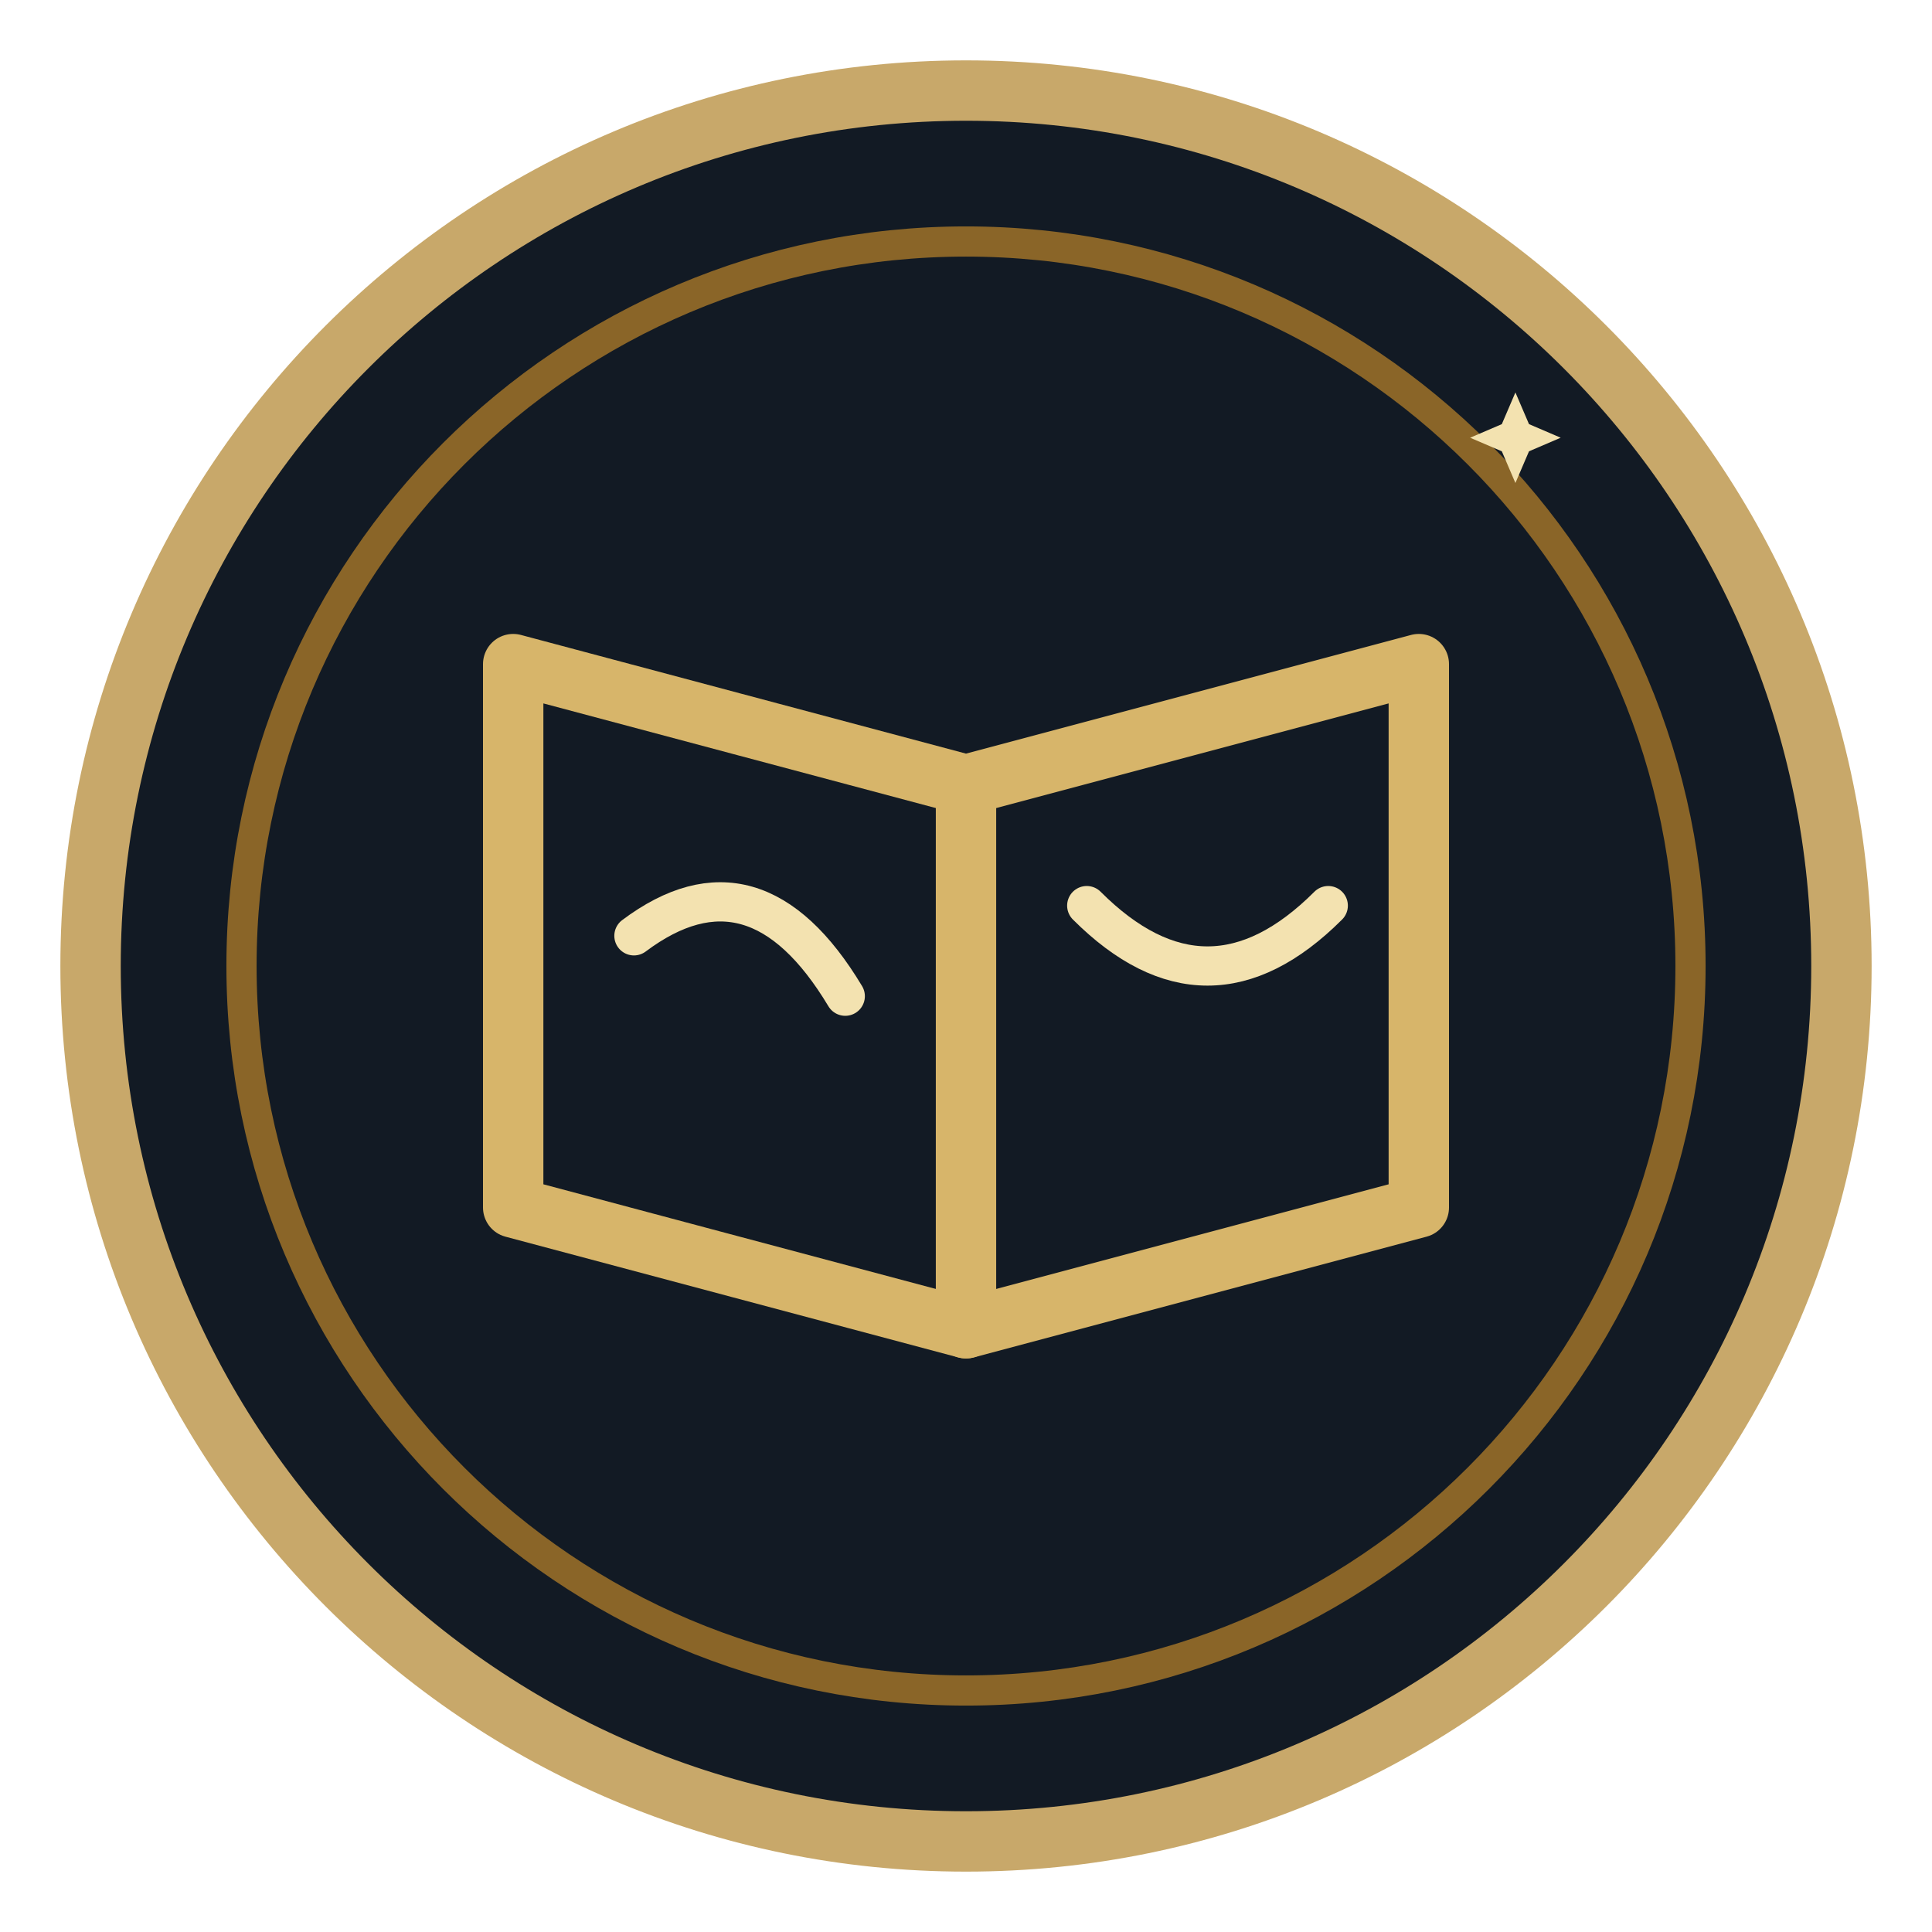
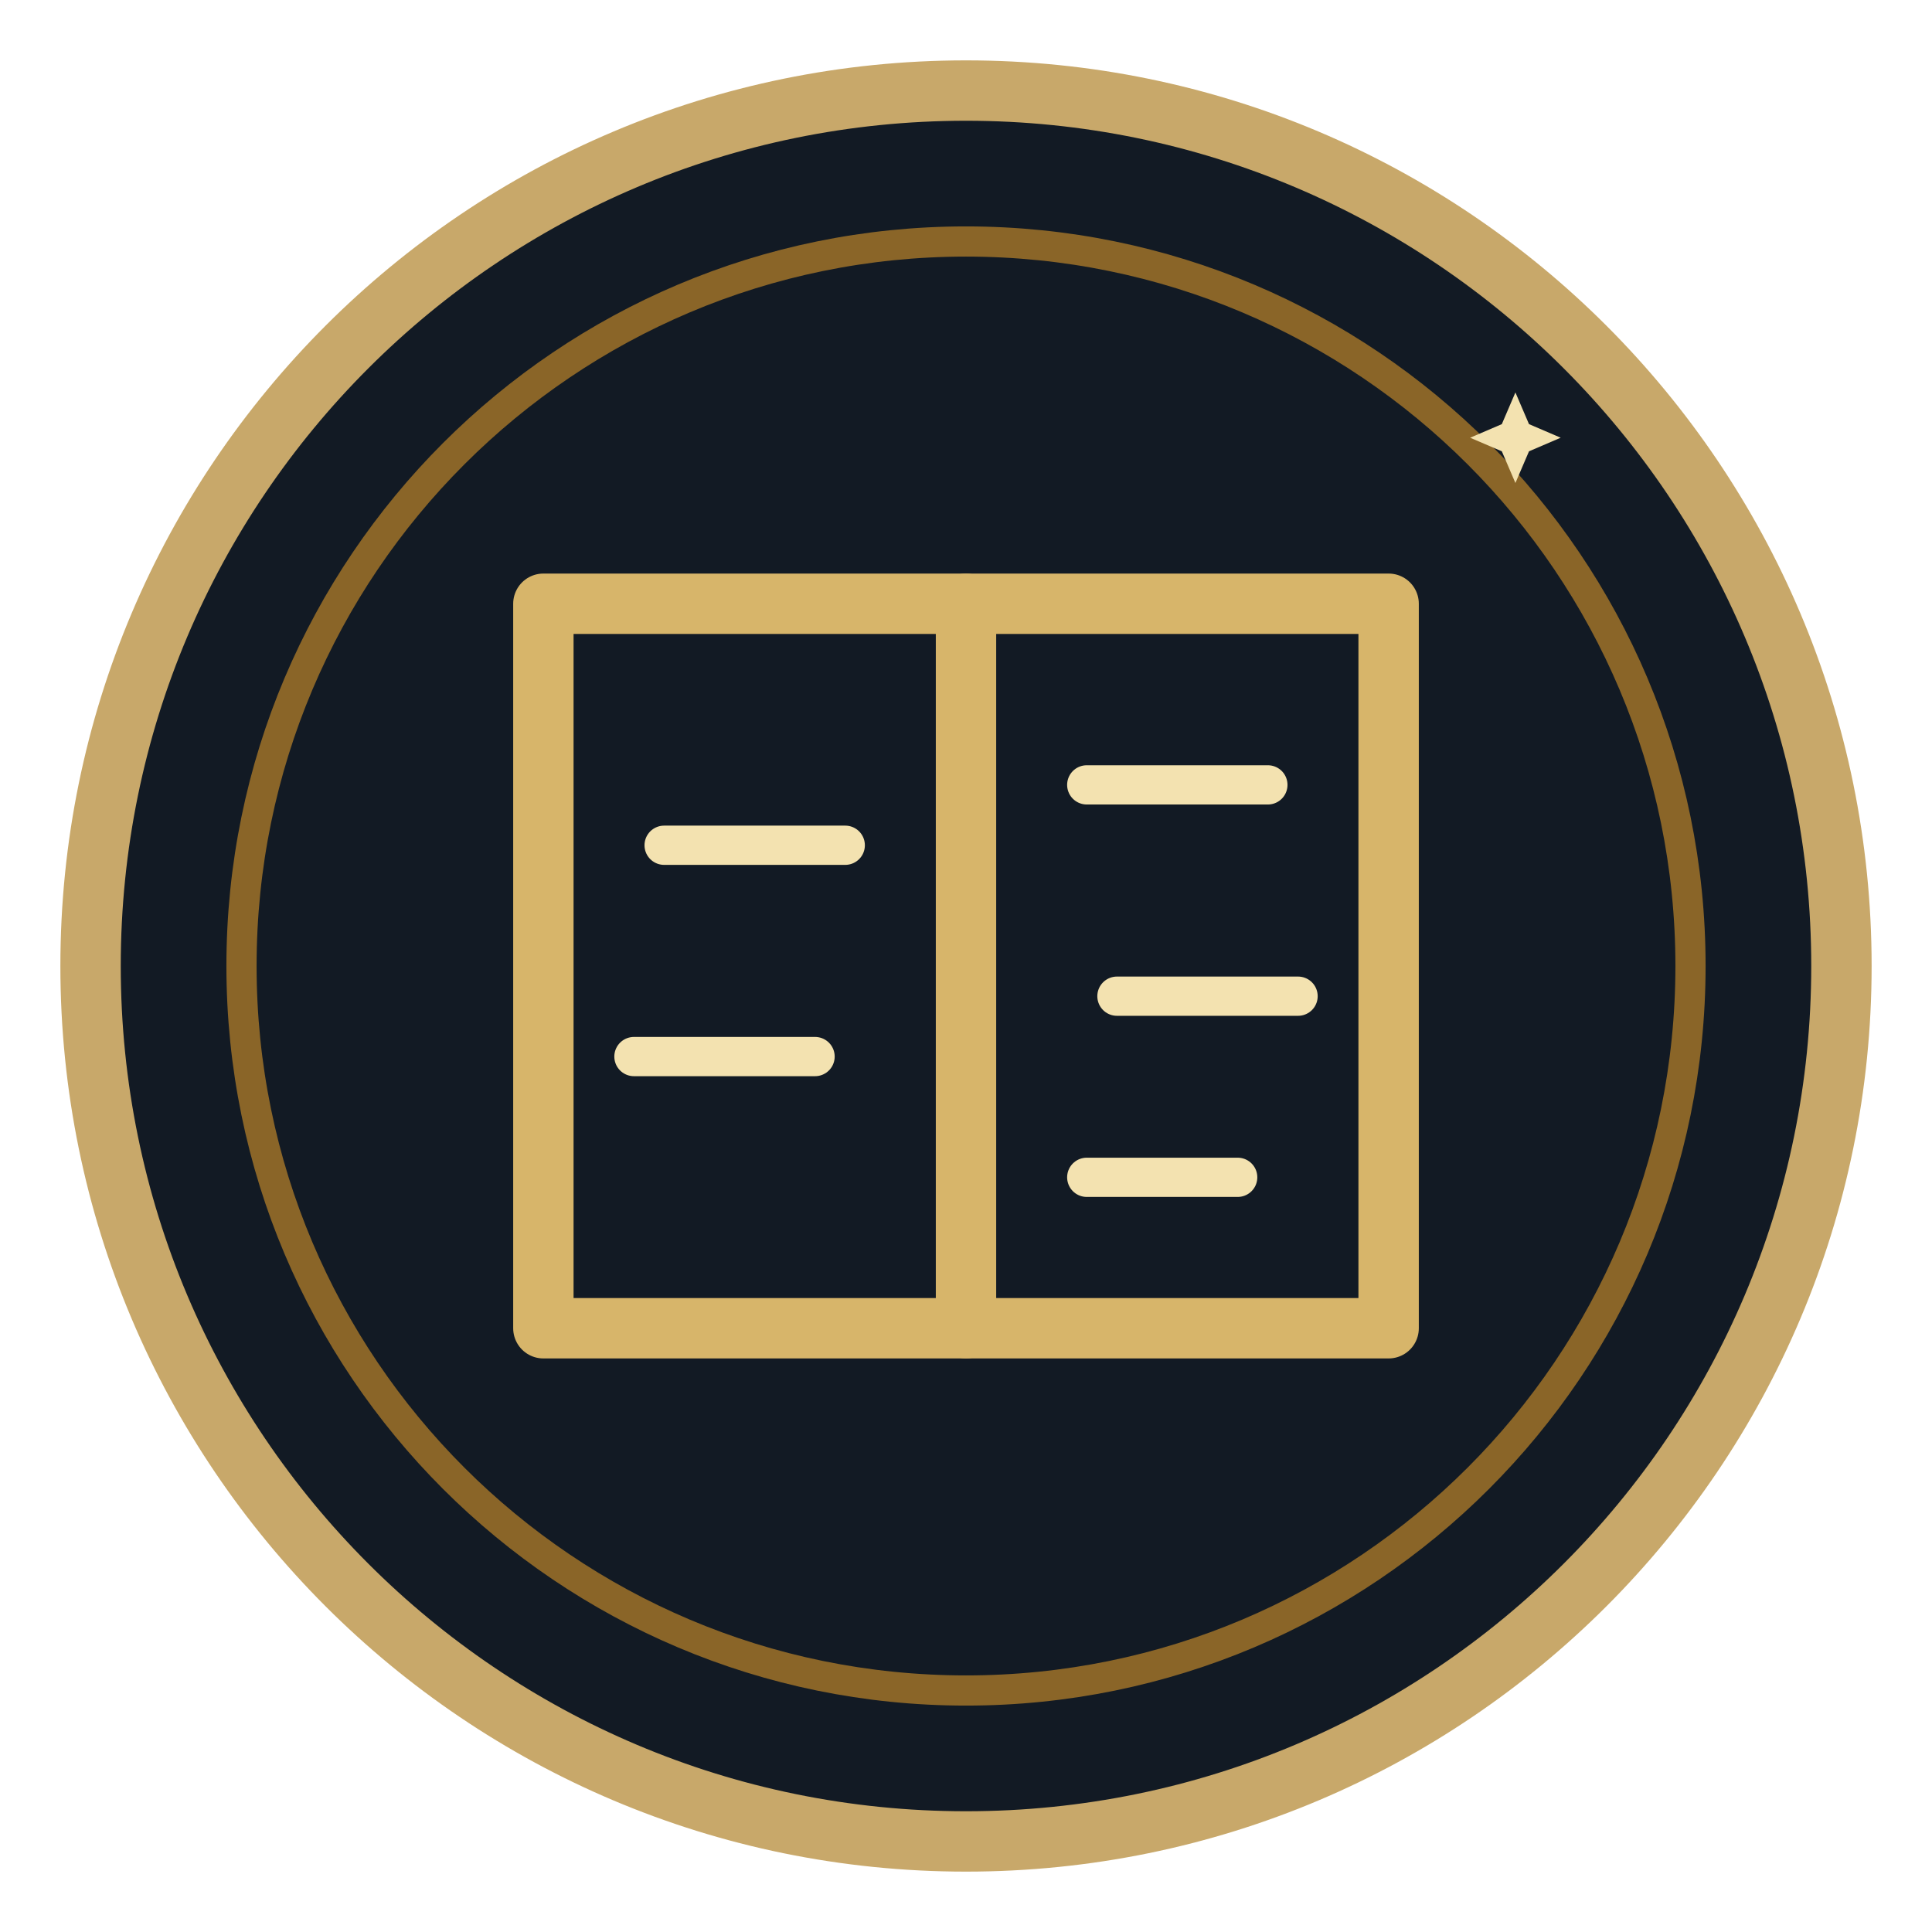
<svg xmlns="http://www.w3.org/2000/svg" viewBox="0 0 64 64">
  <circle cx="32" cy="32" r="29" fill="#121a24" stroke="#c8a86a" stroke-width="2" />
  <circle cx="32" cy="32" r="24" fill="none" stroke="#8a6528" stroke-width="1" />
  <path fill="#f3e2b0" d="M50.2 13L50.65 14.05L51.7 14.5L50.65 14.95L50.2 16L49.75 14.95L48.7 14.5L49.75 14.05Z" />
  <g fill="none" stroke="#d7b56a" stroke-width="2" stroke-linecap="round" stroke-linejoin="round">
-     <path d="M17 22L32 26L47 22V40L32 44L17 40Z" />
-     <path d="M32 26V44" />
+     <path d="M18 20H46V44H18Z" />
+     <path d="M32 20V44" />
  </g>
-   <path d="M21 31Q25 28 28 33" fill="none" stroke="#f3e2b0" stroke-width="1.3" stroke-linecap="round" />
-   <path d="M36 30Q40 34 44 30" fill="none" stroke="#f3e2b0" stroke-width="1.3" stroke-linecap="round" />
+   <g fill="none" stroke="#f3e2b0" stroke-width="1.3" stroke-linecap="round" stroke-linejoin="round">
+     <path d="M22 28H28" />
+     <path d="M21 35H27" />
+     <path d="M36 26H42" />
+     <path d="M37 33H43" />
+     <path d="M36 39H41" />
+   </g>
</svg>
